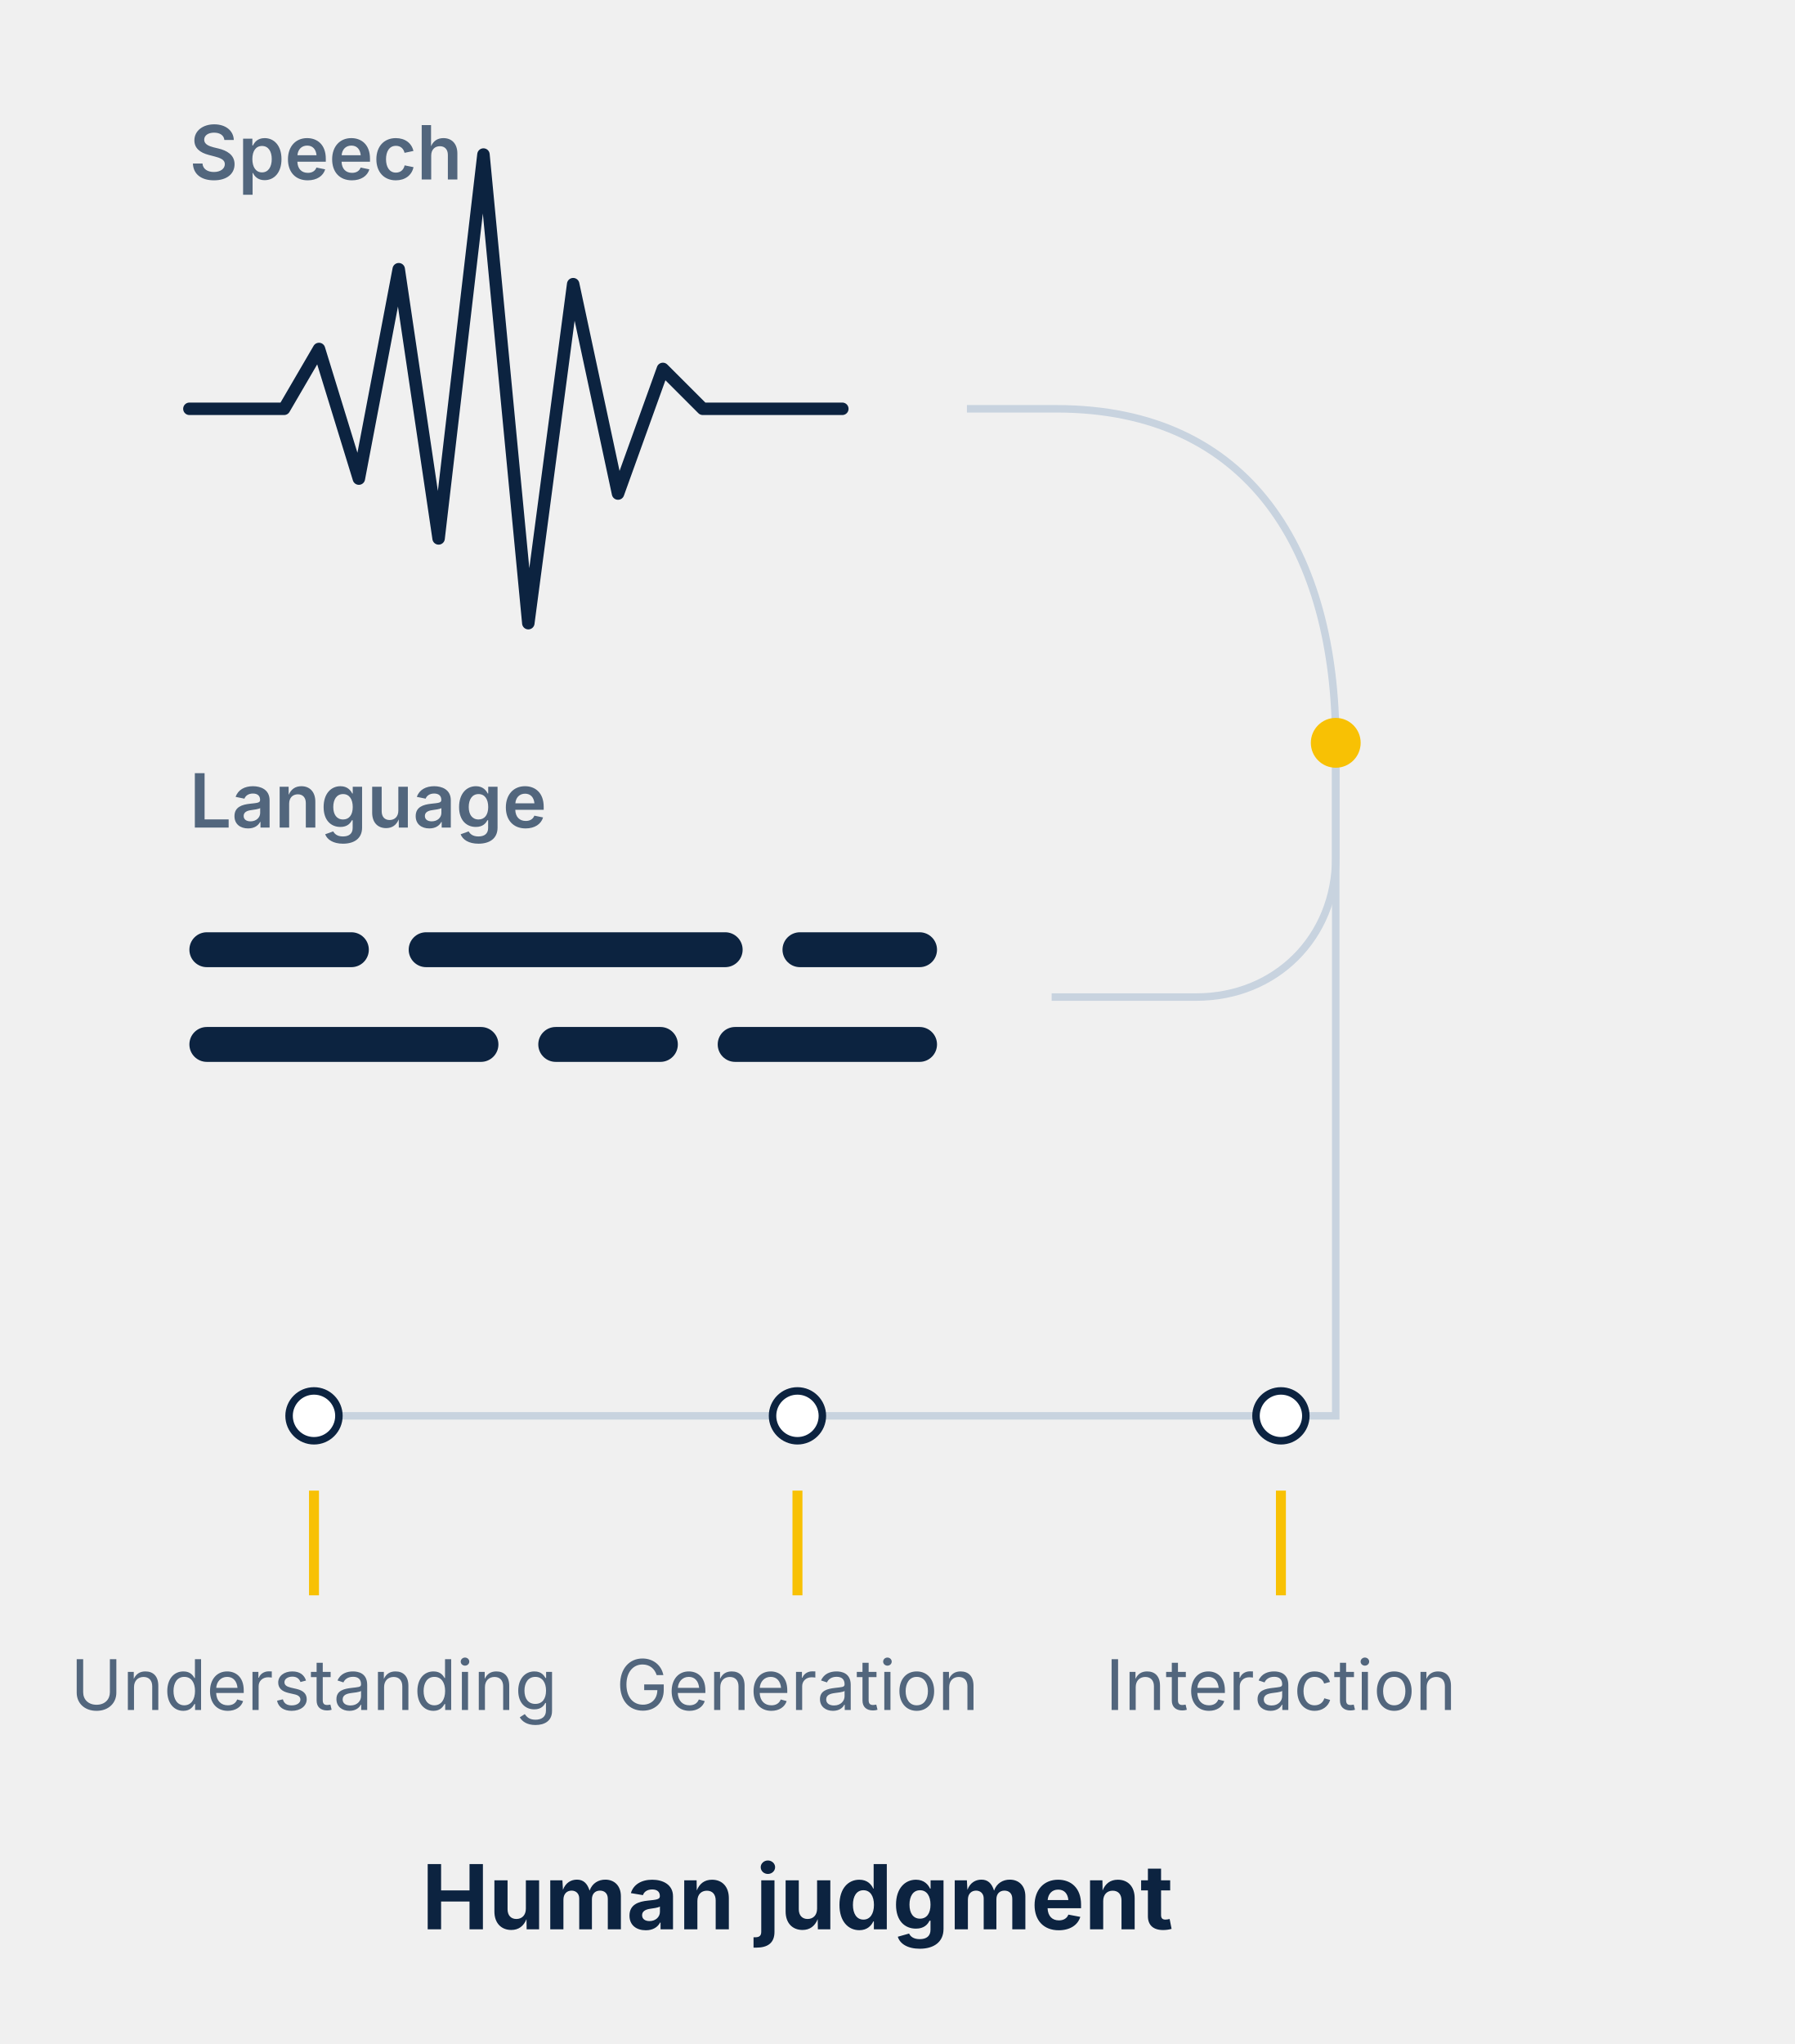
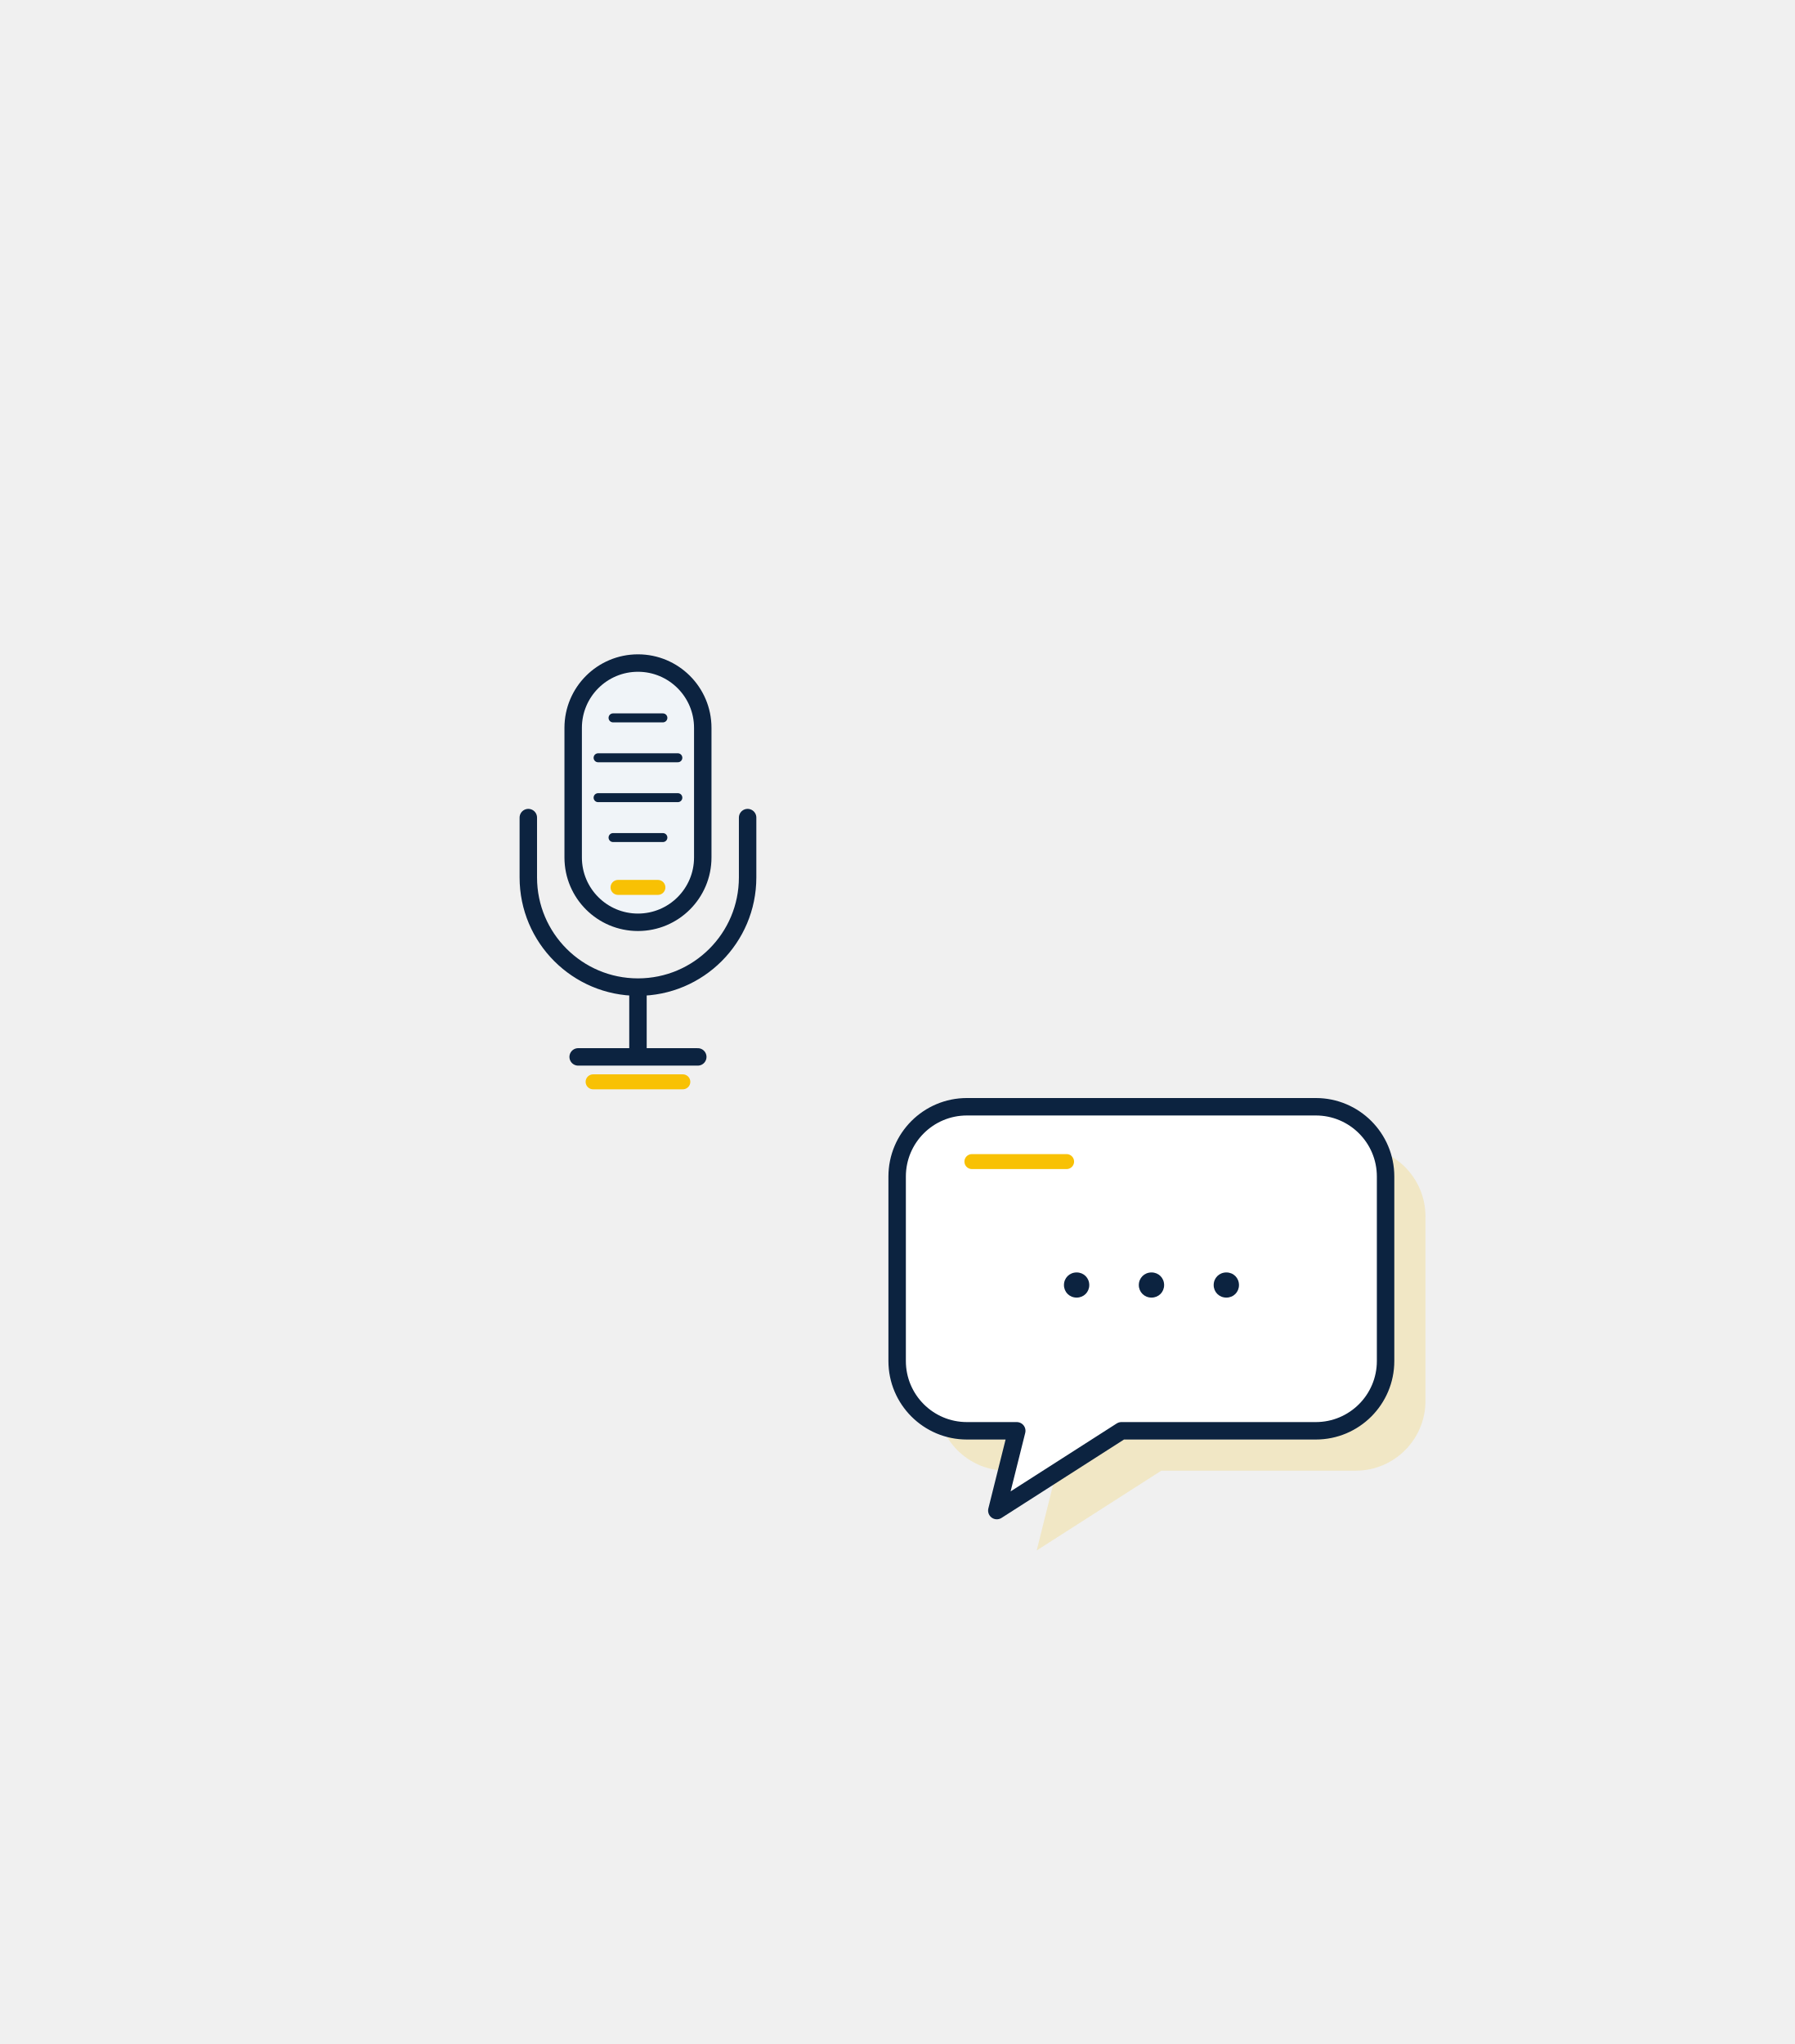
<svg xmlns="http://www.w3.org/2000/svg" width="360" height="410" viewBox="0 0 360 410" role="img" aria-labelledby="title desc">
-   <g font-family="Inter,-apple-system,BlinkMacSystemFont,'Segoe UI',sans-serif">
-     <text x="38" y="36" font-size="15" font-weight="600" fill="#52667d">Speech</text>
-     <path d="M38 82h19l7-12 8 26 8-42 8 54 9-77 9 94 9-68 9 42 9-25 8 8h28" fill="none" stroke="#0c2340" stroke-width="2.5" stroke-linecap="round" stroke-linejoin="round" />
-     <path d="M194 82h18c39 0 56 29 56 67" fill="none" stroke="#c8d3df" stroke-width="1.5" />
-     <text x="38" y="166" font-size="15" font-weight="600" fill="#52667d">Language</text>
-     <g fill="#0c2340">
-       <rect x="38" y="187" width="36" height="7" rx="3.5" />
-       <rect x="82" y="187" width="67" height="7" rx="3.5" />
-       <rect x="157" y="187" width="31" height="7" rx="3.5" />
-       <rect x="38" y="206" width="62" height="7" rx="3.5" />
-       <rect x="108" y="206" width="28" height="7" rx="3.5" />
-       <rect x="144" y="206" width="44" height="7" rx="3.5" />
+   <style>
+     .sound-wave{stroke-dasharray:1;stroke-dashoffset:1;opacity:0;transform-origin:128px 174px;animation:wave-outward 2.4s ease-out infinite}
+     .wave-middle{animation-delay:.24s}
+     .wave-outer{animation-delay:.48s}
+     .typing-reveal{animation:typing-dots 2.4s steps(3,end) infinite}
+     @keyframes wave-outward{
+       0%,8%{stroke-dashoffset:1;opacity:0;transform:scale(.94)}
+       18%{opacity:1}
+       38%,58%{stroke-dashoffset:0;opacity:1;transform:scale(1)}
+       82%,100%{stroke-dashoffset:0;opacity:0;transform:scale(1.05)}
+     }
+     @keyframes typing-dots{0%,12%{width:0}58%,84%{width:44px}85%,100%{width:0}}
+     @media(prefers-reduced-motion:reduce){
+       .sound-wave{animation:none;stroke-dashoffset:0;opacity:.8;transform:none}
+       .typing-reveal{animation:none;width:44px}
+     }
+   </style>
+   <defs>
+     <clipPath id="dots-clip">
+       <rect class="typing-reveal" x="211" y="237" width="44" height="32" />
+     </clipPath>
+   </defs>
+   <g id="speaking-microphone" fill="none" stroke-linecap="round" stroke-linejoin="round">
+     <rect x="115" y="133" width="26" height="52" rx="13" fill="#f0f4f8" stroke="#0c2340" stroke-width="3.5" />
+     <path d="M123 144h10m-13 8h16m-16 8h16m-13 8h10" stroke="#0c2340" stroke-width="1.8" />
+     <path d="M124 178h8" stroke="#f8c104" stroke-width="3" />
+     <path d="M106 164v12a22 22 0 0 0 44 0v-12m-22 34v14m-12 0h24" stroke="#0c2340" stroke-width="3.5" />
+     <path d="M119 217h18" stroke="#f8c104" stroke-width="3" />
+     <g stroke="#f8c104" stroke-width="3.5">
+       <path class="sound-wave" pathLength="1" d="M99 142q-14 20 0 41m58-41q14 20 0 41" />
+       <path class="sound-wave wave-middle" pathLength="1" d="M85 131q-23 31 0 63m86-63q23 31 0 63" />
+       <path class="sound-wave wave-outer" pathLength="1" d="M72 120q-33 43 0 87m112-87q33 43 0 87" />
    </g>
-     <path d="M211 200h29c16 0 28-12 28-28v-23" fill="none" stroke="#c8d3df" stroke-width="1.5" />
-     <circle cx="268" cy="149" r="5" fill="#f8c104" />
-     <path d="M268 154v130H63" fill="none" stroke="#c8d3df" stroke-width="1.5" />
-     <g fill="#fff" stroke="#0c2340" stroke-width="1.5">
-       <circle cx="63" cy="284" r="5" />
-       <circle cx="160" cy="284" r="5" />
-       <circle cx="257" cy="284" r="5" />
-     </g>
-     <path d="M63 299v21m97-21v21m97-21v21" stroke="#f8c104" stroke-width="2" />
-     <g text-anchor="middle" font-size="14" fill="#52667d">
-       <text x="63" y="343">Understanding</text>
-       <text x="160" y="343">Generation</text>
-       <text x="257" y="343">Interaction</text>
-     </g>
-     <text x="160" y="387" text-anchor="middle" font-size="18" font-weight="650" fill="#0c2340">Human judgment</text>
+   </g>
+   <g id="chat-bubble" stroke-linecap="round" stroke-linejoin="round">
+     <path d="M202 230h70a14 14 0 0 1 14 14v37a14 14 0 0 1-14 14h-39l-25 16 4-16h-10a14 14 0 0 1-14-14v-37a14 14 0 0 1 14-14Z" fill="#f8c104" fill-opacity=".18" />
+     <path d="M194 222h70a14 14 0 0 1 14 14v37a14 14 0 0 1-14 14h-39l-25 16 4-16h-10a14 14 0 0 1-14-14v-37a14 14 0 0 1 14-14Z" fill="#fff" stroke="#0c2340" stroke-width="3.5" />
+     <path d="M195 233h19" stroke="#f8c104" stroke-width="3" />
+     <text x="211" y="260" clip-path="url(#dots-clip)" font-family="Inter,-apple-system,BlinkMacSystemFont,'Segoe UI',sans-serif" font-size="30" font-weight="700" letter-spacing="5" fill="#0c2340">...</text>
  </g>
</svg>
